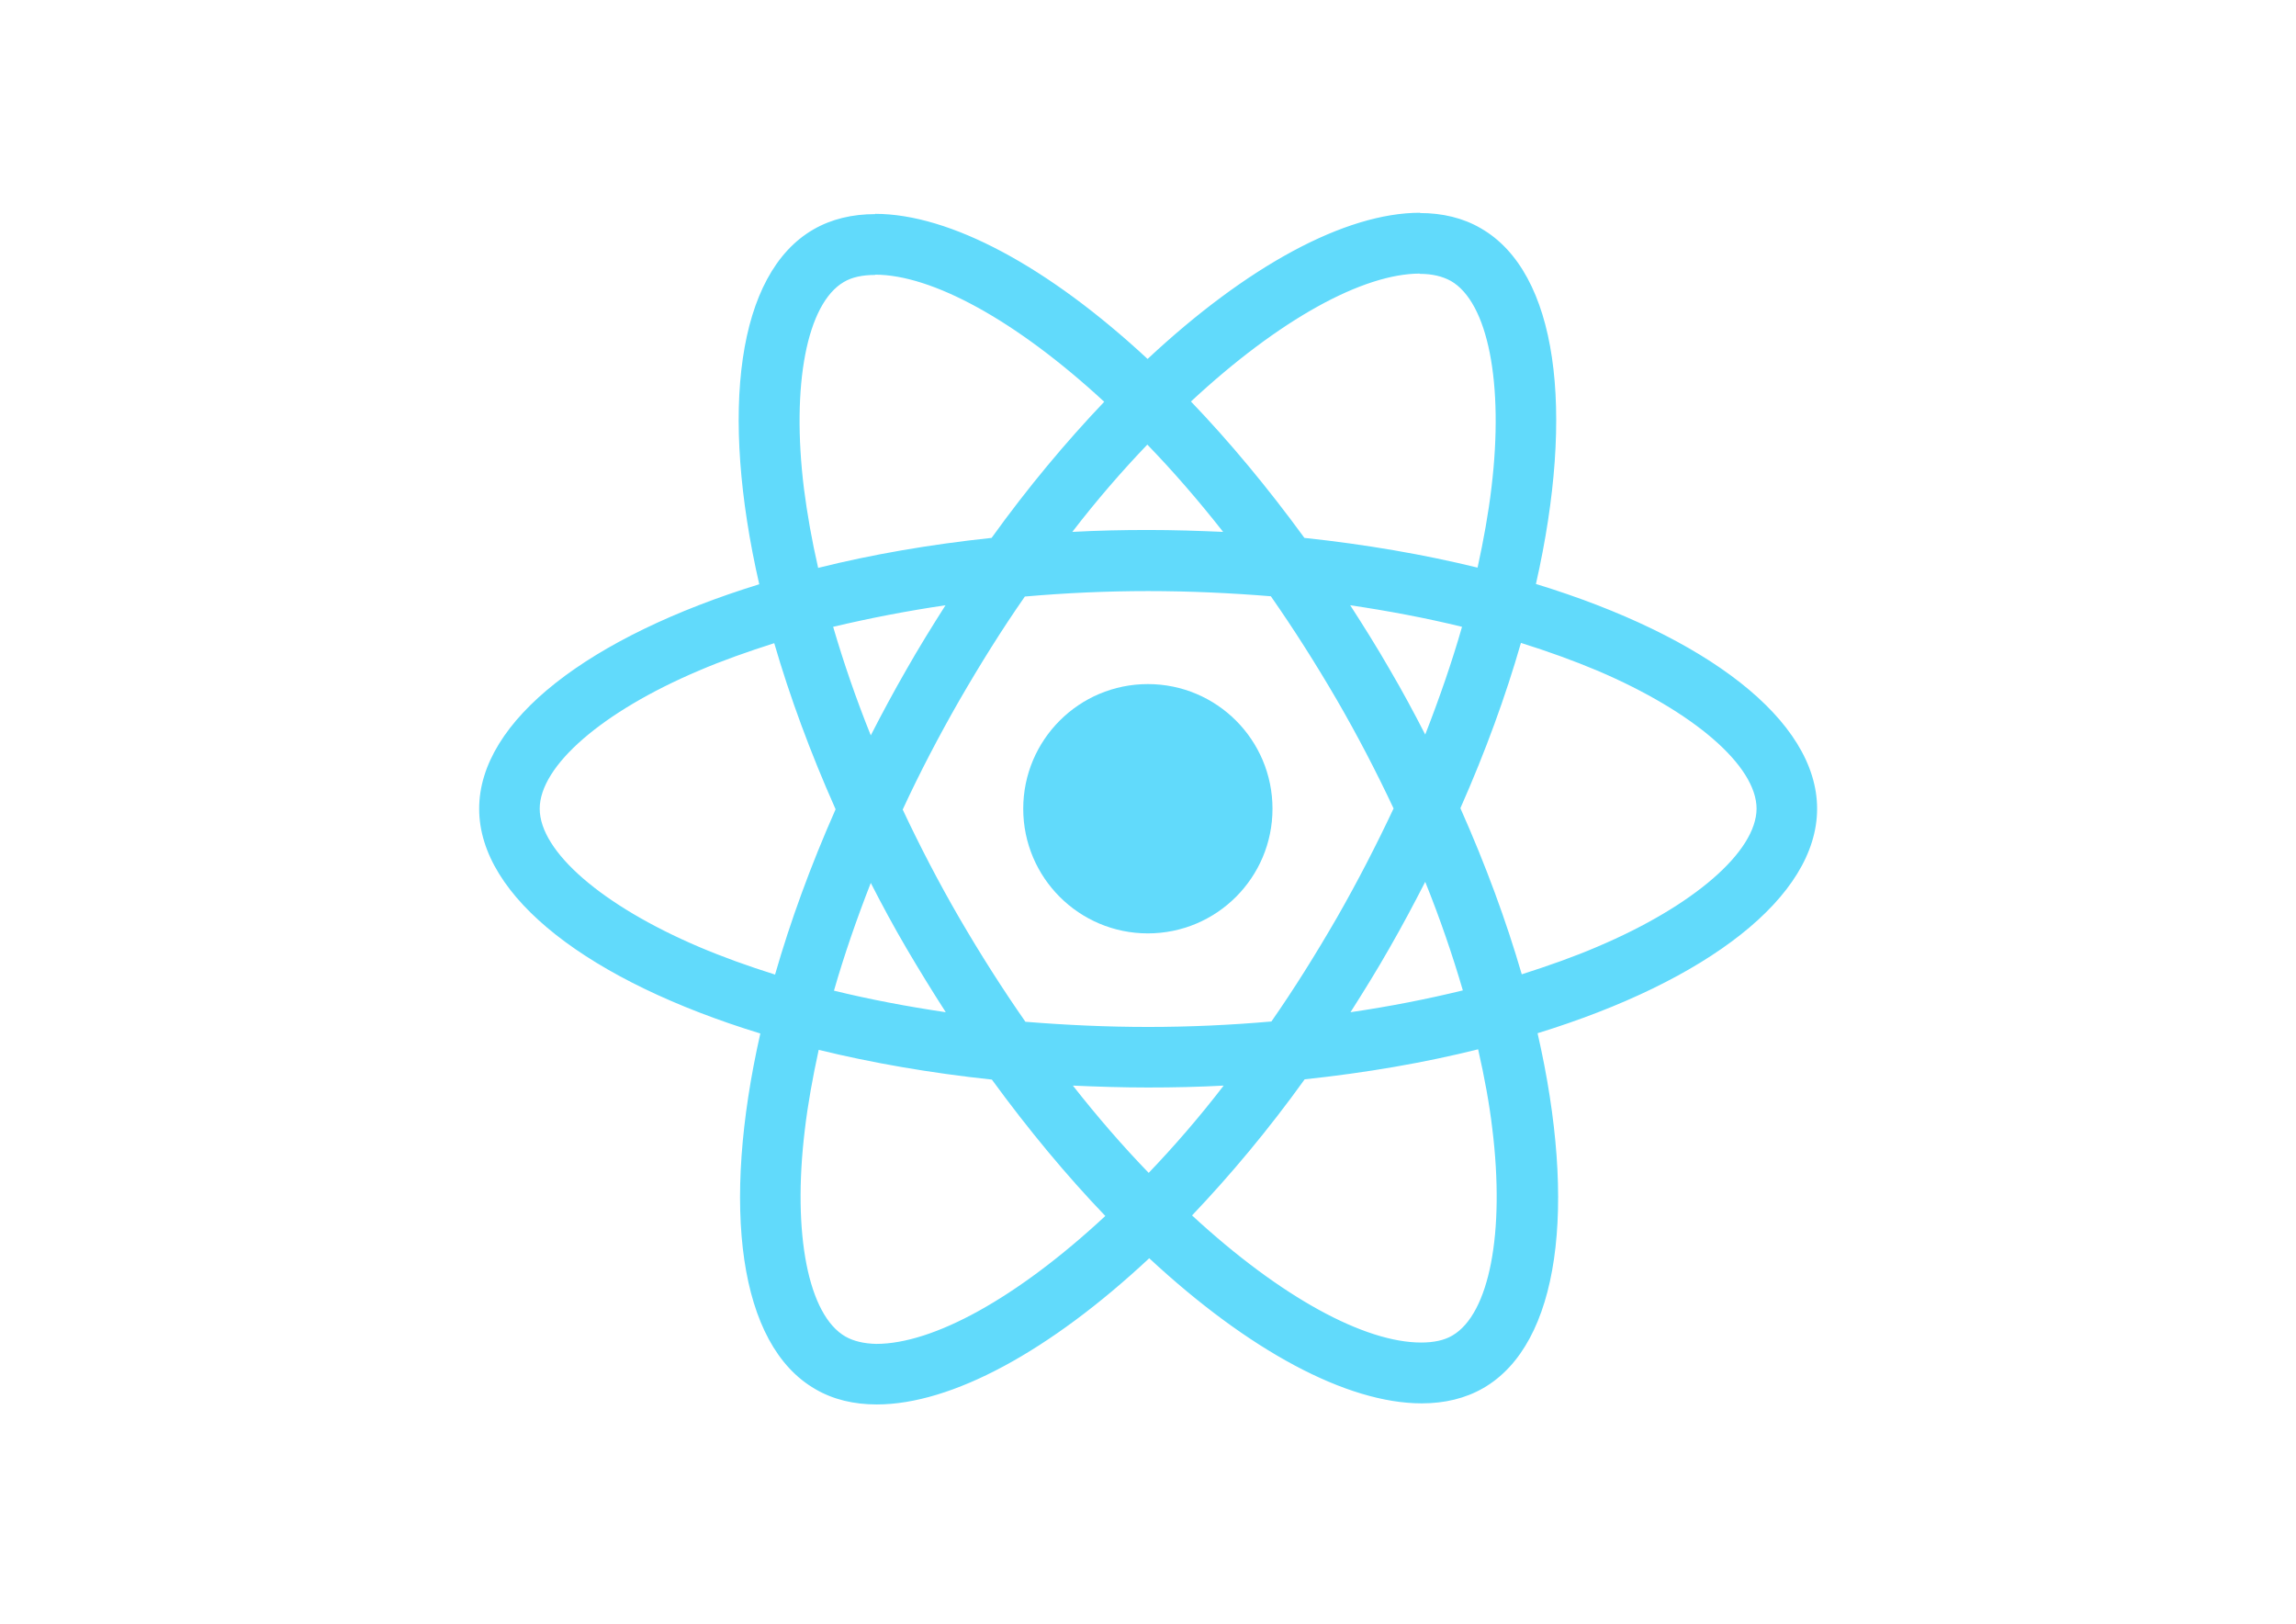
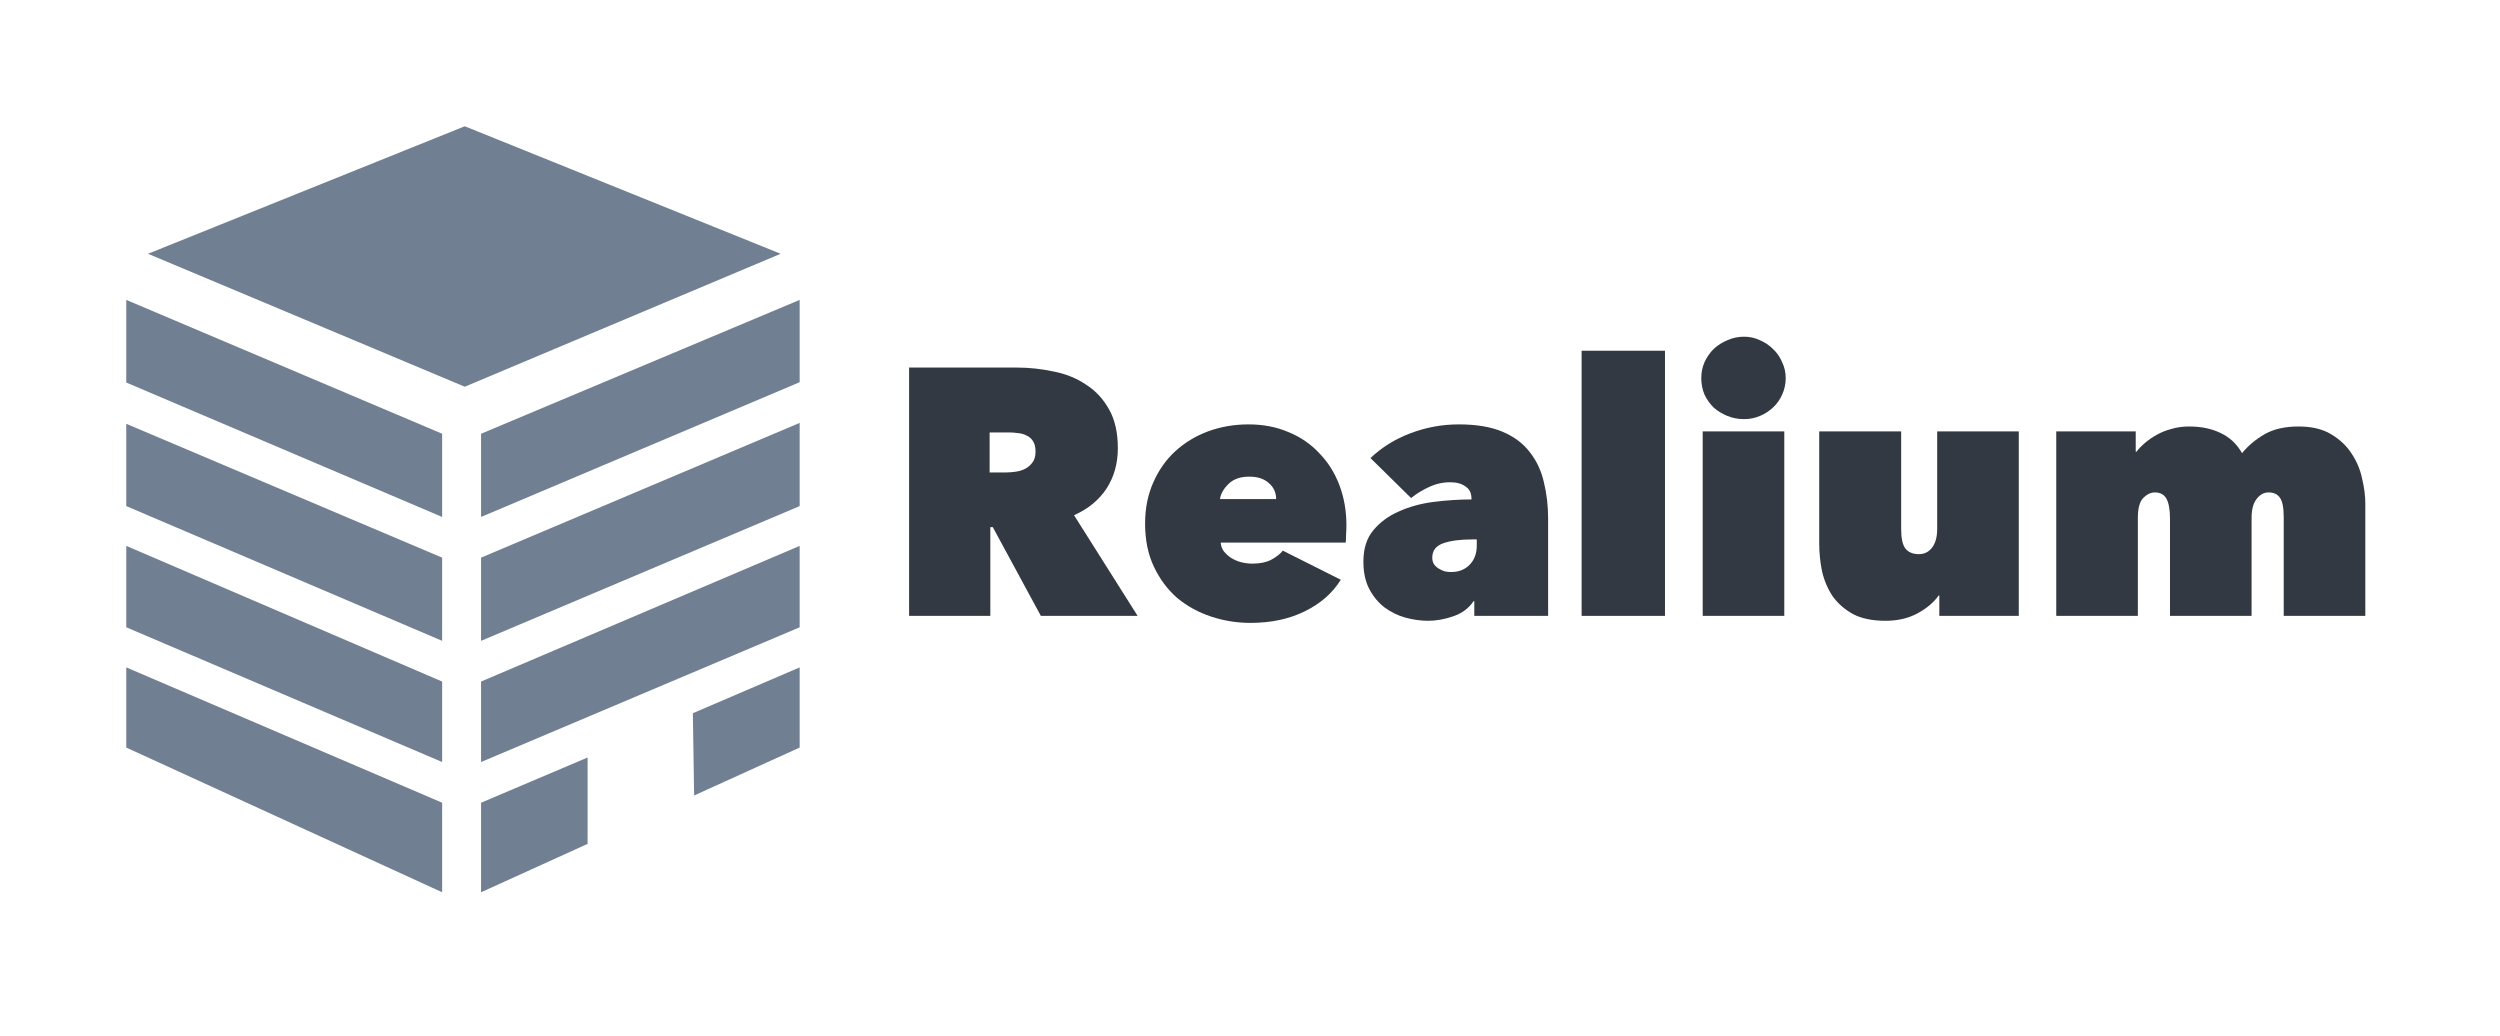
- <svg xmlns="http://www.w3.org/2000/svg" viewBox="0 0 841.9 595.3">
-   <g fill="#61DAFB">
-     <path d="M666.3 296.5c0-32.5-40.7-63.3-103.1-82.4 14.4-63.6 8-114.2-20.2-130.4-6.5-3.8-14.1-5.6-22.4-5.6v22.3c4.6 0 8.3.9 11.4 2.6 13.6 7.8 19.5 37.5 14.9 75.7-1.1 9.4-2.9 19.3-5.1 29.4-19.6-4.8-41-8.5-63.5-10.9-13.5-18.5-27.5-35.3-41.6-50 32.6-30.3 63.2-46.9 84-46.9V78c-27.5 0-63.5 19.6-99.9 53.6-36.4-33.8-72.4-53.2-99.9-53.2v22.3c20.7 0 51.4 16.5 84 46.6-14 14.7-28 31.4-41.3 49.9-22.6 2.4-44 6.1-63.6 11-2.3-10-4-19.7-5.2-29-4.7-38.2 1.1-67.9 14.6-75.8 3-1.8 6.9-2.6 11.5-2.6V78.5c-8.4 0-16 1.8-22.6 5.6-28.1 16.2-34.4 66.7-19.9 130.1-62.2 19.2-102.7 49.9-102.7 82.3 0 32.5 40.7 63.3 103.1 82.4-14.4 63.6-8 114.2 20.2 130.4 6.5 3.8 14.1 5.6 22.5 5.6 27.5 0 63.5-19.6 99.9-53.6 36.4 33.8 72.4 53.2 99.9 53.2 8.4 0 16-1.8 22.6-5.6 28.1-16.2 34.4-66.7 19.9-130.1 62-19.1 102.5-49.9 102.5-82.3zm-130.2-66.7c-3.7 12.9-8.3 26.2-13.5 39.5-4.1-8-8.4-16-13.1-24-4.6-8-9.5-15.8-14.4-23.4 14.2 2.1 27.9 4.7 41 7.9zm-45.8 106.5c-7.8 13.5-15.8 26.3-24.1 38.2-14.9 1.3-30 2-45.2 2-15.1 0-30.2-.7-45-1.9-8.3-11.9-16.4-24.6-24.2-38-7.6-13.1-14.5-26.4-20.8-39.8 6.2-13.4 13.2-26.8 20.7-39.9 7.8-13.5 15.8-26.3 24.1-38.2 14.9-1.3 30-2 45.2-2 15.1 0 30.2.7 45 1.9 8.3 11.9 16.4 24.6 24.2 38 7.6 13.1 14.5 26.4 20.8 39.8-6.3 13.4-13.2 26.8-20.7 39.9zm32.3-13c5.4 13.4 10 26.8 13.8 39.8-13.1 3.2-26.9 5.9-41.2 8 4.9-7.7 9.8-15.6 14.4-23.7 4.6-8 8.9-16.1 13-24.1zM421.2 430c-9.3-9.6-18.6-20.3-27.8-32 9 .4 18.2.7 27.5.7 9.4 0 18.7-.2 27.8-.7-9 11.7-18.3 22.4-27.5 32zm-74.4-58.9c-14.2-2.1-27.9-4.7-41-7.9 3.7-12.9 8.3-26.2 13.5-39.5 4.1 8 8.4 16 13.1 24 4.7 8 9.5 15.8 14.4 23.4zM420.7 163c9.3 9.6 18.6 20.3 27.8 32-9-.4-18.2-.7-27.5-.7-9.4 0-18.7.2-27.8.7 9-11.7 18.3-22.4 27.5-32zm-74 58.9c-4.9 7.7-9.8 15.6-14.4 23.7-4.6 8-8.9 16-13 24-5.4-13.4-10-26.8-13.8-39.8 13.1-3.1 26.9-5.8 41.2-7.9zm-90.5 125.2c-35.4-15.1-58.3-34.9-58.3-50.6 0-15.7 22.9-35.6 58.3-50.6 8.6-3.7 18-7 27.7-10.1 5.7 19.6 13.2 40 22.5 60.9-9.2 20.8-16.6 41.1-22.2 60.6-9.9-3.1-19.3-6.5-28-10.2zM310 490c-13.6-7.8-19.5-37.5-14.9-75.7 1.1-9.4 2.9-19.3 5.1-29.4 19.6 4.8 41 8.5 63.5 10.9 13.5 18.5 27.5 35.3 41.6 50-32.6 30.3-63.2 46.9-84 46.9-4.5-.1-8.3-1-11.3-2.7zm237.2-76.2c4.7 38.2-1.1 67.9-14.6 75.8-3 1.8-6.9 2.6-11.5 2.6-20.7 0-51.4-16.5-84-46.6 14-14.7 28-31.4 41.3-49.9 22.6-2.4 44-6.1 63.6-11 2.3 10.1 4.1 19.8 5.2 29.1zm38.5-66.7c-8.6 3.7-18 7-27.7 10.1-5.7-19.6-13.2-40-22.5-60.9 9.2-20.8 16.6-41.1 22.2-60.6 9.9 3.1 19.3 6.5 28.1 10.2 35.4 15.1 58.3 34.9 58.3 50.6-.1 15.7-23 35.6-58.4 50.6zM320.8 78.4z" />
-     <circle cx="420.9" cy="296.5" r="45.7" />
-     <path d="M520.5 78.1z" />
-   </g>
+ <svg xmlns="http://www.w3.org/2000/svg" width="350" height="145" viewBox="0 0 350 145" fill="none">
+   <path d="M17.677 104.658V93.436L61.9 112.381V124.916L17.677 104.658Z" fill="#717F93" />
+   <path d="M61.9 95.416V106.684L17.677 87.819V76.424L61.9 95.416Z" fill="#717F93" />
+   <path d="M17.677 59.332V70.853L61.9 89.718V78.07L17.677 59.332Z" fill="#717F93" />
+   <path d="M61.9 60.724V72.373L17.677 53.555V41.986L61.9 60.724Z" fill="#717F93" />
+   <path d="M67.349 72.373V60.724L111.953 41.986V53.508L67.349 72.373Z" fill="#717F93" />
+   <path d="M67.349 89.718V78.07L111.953 59.205V70.853L67.349 89.718Z" fill="#717F93" />
+   <path d="M67.349 106.684V95.416L111.953 76.424V87.819L67.349 106.684Z" fill="#717F93" />
+   <path d="M111.953 104.658V93.436L97.001 99.847L97.178 111.368L111.953 104.658Z" fill="#717F93" />
+   <path d="M67.349 112.381V124.916L82.263 118.142V106.051L67.349 112.381Z" fill="#717F93" />
+   <path d="M65.068 54.141L20.718 35.529L65.068 17.677L109.292 35.529L65.068 54.141Z" fill="#717F93" />
+   <path d="M127.273 51.459H142.355C144.069 51.459 145.767 51.639 147.449 51.999C149.163 52.327 150.679 52.932 151.998 53.816C153.35 54.667 154.438 55.829 155.262 57.302C156.086 58.742 156.498 60.559 156.498 62.752C156.498 64.88 155.971 66.763 154.916 68.399C153.861 70.003 152.344 71.247 150.366 72.131L159.267 86.223H145.718L138.992 73.8H138.646V86.223H127.273V51.459ZM138.547 66.141H140.872C141.267 66.141 141.696 66.108 142.157 66.042C142.652 65.977 143.097 65.846 143.492 65.65C143.921 65.42 144.267 65.126 144.531 64.766C144.828 64.373 144.976 63.865 144.976 63.244C144.976 62.622 144.861 62.131 144.63 61.77C144.399 61.41 144.102 61.148 143.74 60.985C143.377 60.788 142.982 60.674 142.553 60.641C142.124 60.576 141.729 60.543 141.366 60.543H138.547V66.141Z" fill="#333942" />
+   <path d="M178.659 69.872C178.659 68.956 178.313 68.203 177.621 67.614C176.961 67.024 176.055 66.73 174.901 66.73C173.648 66.73 172.676 67.073 171.983 67.761C171.291 68.448 170.895 69.152 170.797 69.872H178.659ZM188.5 73.555C188.5 73.981 188.483 74.422 188.45 74.881C188.45 75.306 188.434 75.666 188.401 75.961H170.895C170.928 76.419 171.077 76.829 171.341 77.189C171.637 77.549 171.983 77.86 172.379 78.121C172.808 78.383 173.269 78.58 173.764 78.711C174.291 78.842 174.819 78.907 175.346 78.907C176.401 78.907 177.275 78.727 177.967 78.367C178.692 77.974 179.236 77.549 179.599 77.09L187.709 81.166C186.555 83.032 184.874 84.505 182.665 85.585C180.489 86.665 177.95 87.205 175.049 87.205C173.17 87.205 171.341 86.911 169.56 86.322C167.78 85.732 166.198 84.865 164.813 83.719C163.461 82.541 162.373 81.084 161.549 79.349C160.725 77.614 160.313 75.601 160.313 73.309C160.313 71.182 160.692 69.267 161.45 67.565C162.209 65.83 163.231 64.373 164.516 63.194C165.835 61.983 167.368 61.05 169.115 60.396C170.895 59.741 172.791 59.414 174.802 59.414C176.846 59.414 178.709 59.774 180.39 60.494C182.071 61.181 183.505 62.163 184.692 63.44C185.912 64.684 186.852 66.173 187.511 67.908C188.17 69.643 188.5 71.525 188.5 73.555Z" fill="#333942" />
+   <path d="M206.105 75.519C204.424 75.519 203.072 75.699 202.05 76.059C201.029 76.419 200.518 77.09 200.518 78.072C200.518 78.433 200.6 78.743 200.765 79.005C200.93 79.234 201.144 79.431 201.408 79.595C201.671 79.758 201.952 79.889 202.248 79.987C202.578 80.053 202.875 80.086 203.138 80.086C204.226 80.086 205.1 79.742 205.759 79.055C206.419 78.367 206.748 77.483 206.748 76.403V75.519H206.105ZM206.007 69.823C206.007 69.038 205.726 68.465 205.166 68.105C204.638 67.712 203.93 67.515 203.04 67.515C201.985 67.515 200.979 67.745 200.023 68.203C199.1 68.628 198.276 69.136 197.55 69.725L191.864 64.127C193.446 62.622 195.325 61.459 197.501 60.641C199.677 59.823 201.919 59.414 204.226 59.414C206.699 59.414 208.743 59.757 210.358 60.445C211.974 61.132 213.243 62.081 214.166 63.293C215.122 64.504 215.781 65.911 216.144 67.515C216.54 69.12 216.737 70.822 216.737 72.622V86.223H206.402V84.161H206.303C205.644 85.143 204.704 85.847 203.485 86.272C202.265 86.698 201.078 86.911 199.924 86.911C198.902 86.911 197.847 86.763 196.759 86.469C195.704 86.174 194.732 85.7 193.842 85.045C192.985 84.39 192.276 83.539 191.715 82.492C191.155 81.444 190.875 80.151 190.875 78.612C190.875 76.812 191.336 75.355 192.259 74.242C193.215 73.097 194.419 72.213 195.869 71.591C197.32 70.936 198.935 70.494 200.715 70.265C202.529 70.036 204.292 69.921 206.007 69.921V69.823Z" fill="#333942" />
+   <path d="M221.426 49.102H233.097V86.223H221.426V49.102Z" fill="#333942" />
+   <path d="M238.378 60.396H249.801V86.223H238.378V60.396ZM238.18 52.932C238.18 52.147 238.328 51.41 238.625 50.722C238.955 50.002 239.383 49.38 239.911 48.857C240.471 48.333 241.114 47.924 241.839 47.629C242.565 47.302 243.339 47.138 244.163 47.138C244.955 47.138 245.696 47.302 246.389 47.629C247.081 47.924 247.691 48.333 248.218 48.857C248.779 49.38 249.207 50.002 249.504 50.722C249.834 51.41 249.999 52.147 249.999 52.932C249.999 53.751 249.834 54.52 249.504 55.24C249.207 55.927 248.779 56.533 248.218 57.057C247.691 57.548 247.081 57.941 246.389 58.235C245.696 58.53 244.955 58.677 244.163 58.677C243.339 58.677 242.565 58.53 241.839 58.235C241.114 57.941 240.471 57.548 239.911 57.057C239.383 56.533 238.955 55.927 238.625 55.24C238.328 54.52 238.18 53.751 238.18 52.932Z" fill="#333942" />
+   <path d="M282.629 86.223H271.503V83.375H271.404C270.745 84.325 269.756 85.159 268.437 85.88C267.151 86.567 265.668 86.911 263.987 86.911C262.14 86.911 260.624 86.6 259.437 85.978C258.25 85.323 257.294 84.488 256.569 83.474C255.877 82.426 255.382 81.264 255.085 79.987C254.822 78.678 254.69 77.385 254.69 76.108V60.396H266.162V74.046C266.162 75.355 266.36 76.272 266.756 76.796C267.184 77.32 267.811 77.581 268.635 77.581C269.393 77.581 270.003 77.287 270.465 76.698C270.959 76.076 271.206 75.192 271.206 74.046V60.396H282.629V86.223Z" fill="#333942" />
+   <path d="M303.799 86.223V72.671C303.799 71.362 303.634 70.412 303.304 69.823C302.974 69.234 302.43 68.939 301.672 68.939C301.112 68.939 300.568 69.201 300.04 69.725C299.546 70.249 299.299 71.182 299.299 72.524V86.223H287.875V60.396H299.002V63.244H299.101C299.43 62.818 299.826 62.409 300.288 62.016C300.782 61.59 301.326 61.214 301.919 60.887C302.546 60.527 303.238 60.248 303.996 60.052C304.755 59.823 305.579 59.708 306.469 59.708C308.183 59.708 309.667 60.019 310.919 60.641C312.172 61.23 313.161 62.163 313.886 63.44C314.744 62.392 315.799 61.509 317.051 60.788C318.304 60.068 319.886 59.708 321.799 59.708C323.645 59.708 325.161 60.068 326.348 60.788C327.568 61.509 328.524 62.409 329.216 63.489C329.941 64.569 330.436 65.748 330.7 67.024C330.996 68.268 331.145 69.43 331.145 70.511V86.223H319.722V72.475C319.722 71.067 319.54 70.134 319.178 69.676C318.848 69.185 318.321 68.939 317.595 68.939C316.936 68.939 316.375 69.25 315.914 69.872C315.452 70.462 315.222 71.345 315.222 72.524V86.223H303.799Z" fill="#333942" />
</svg>
